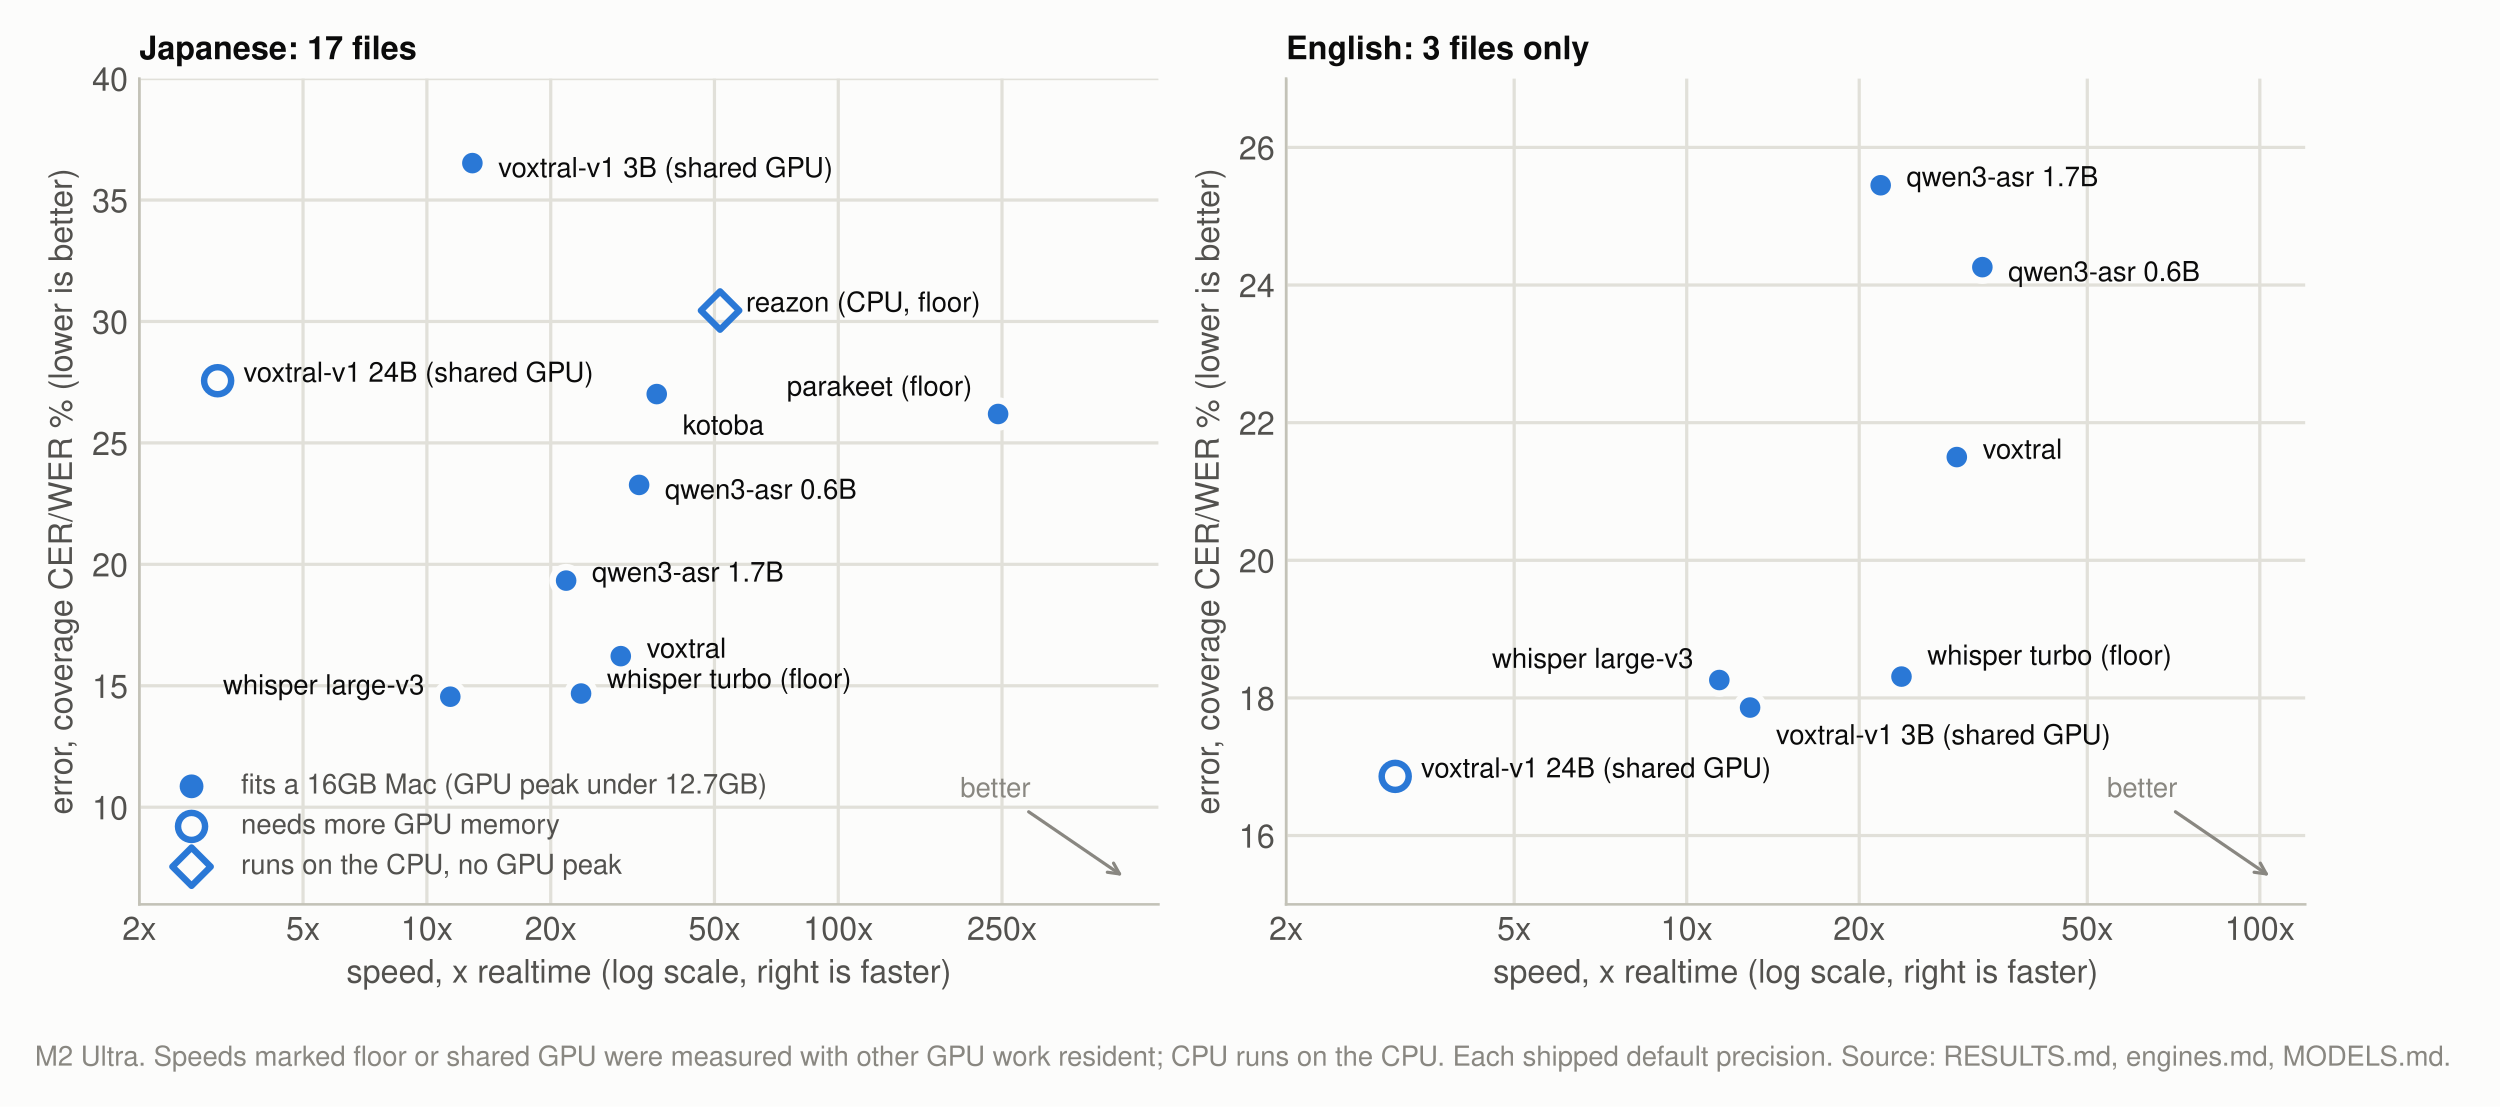
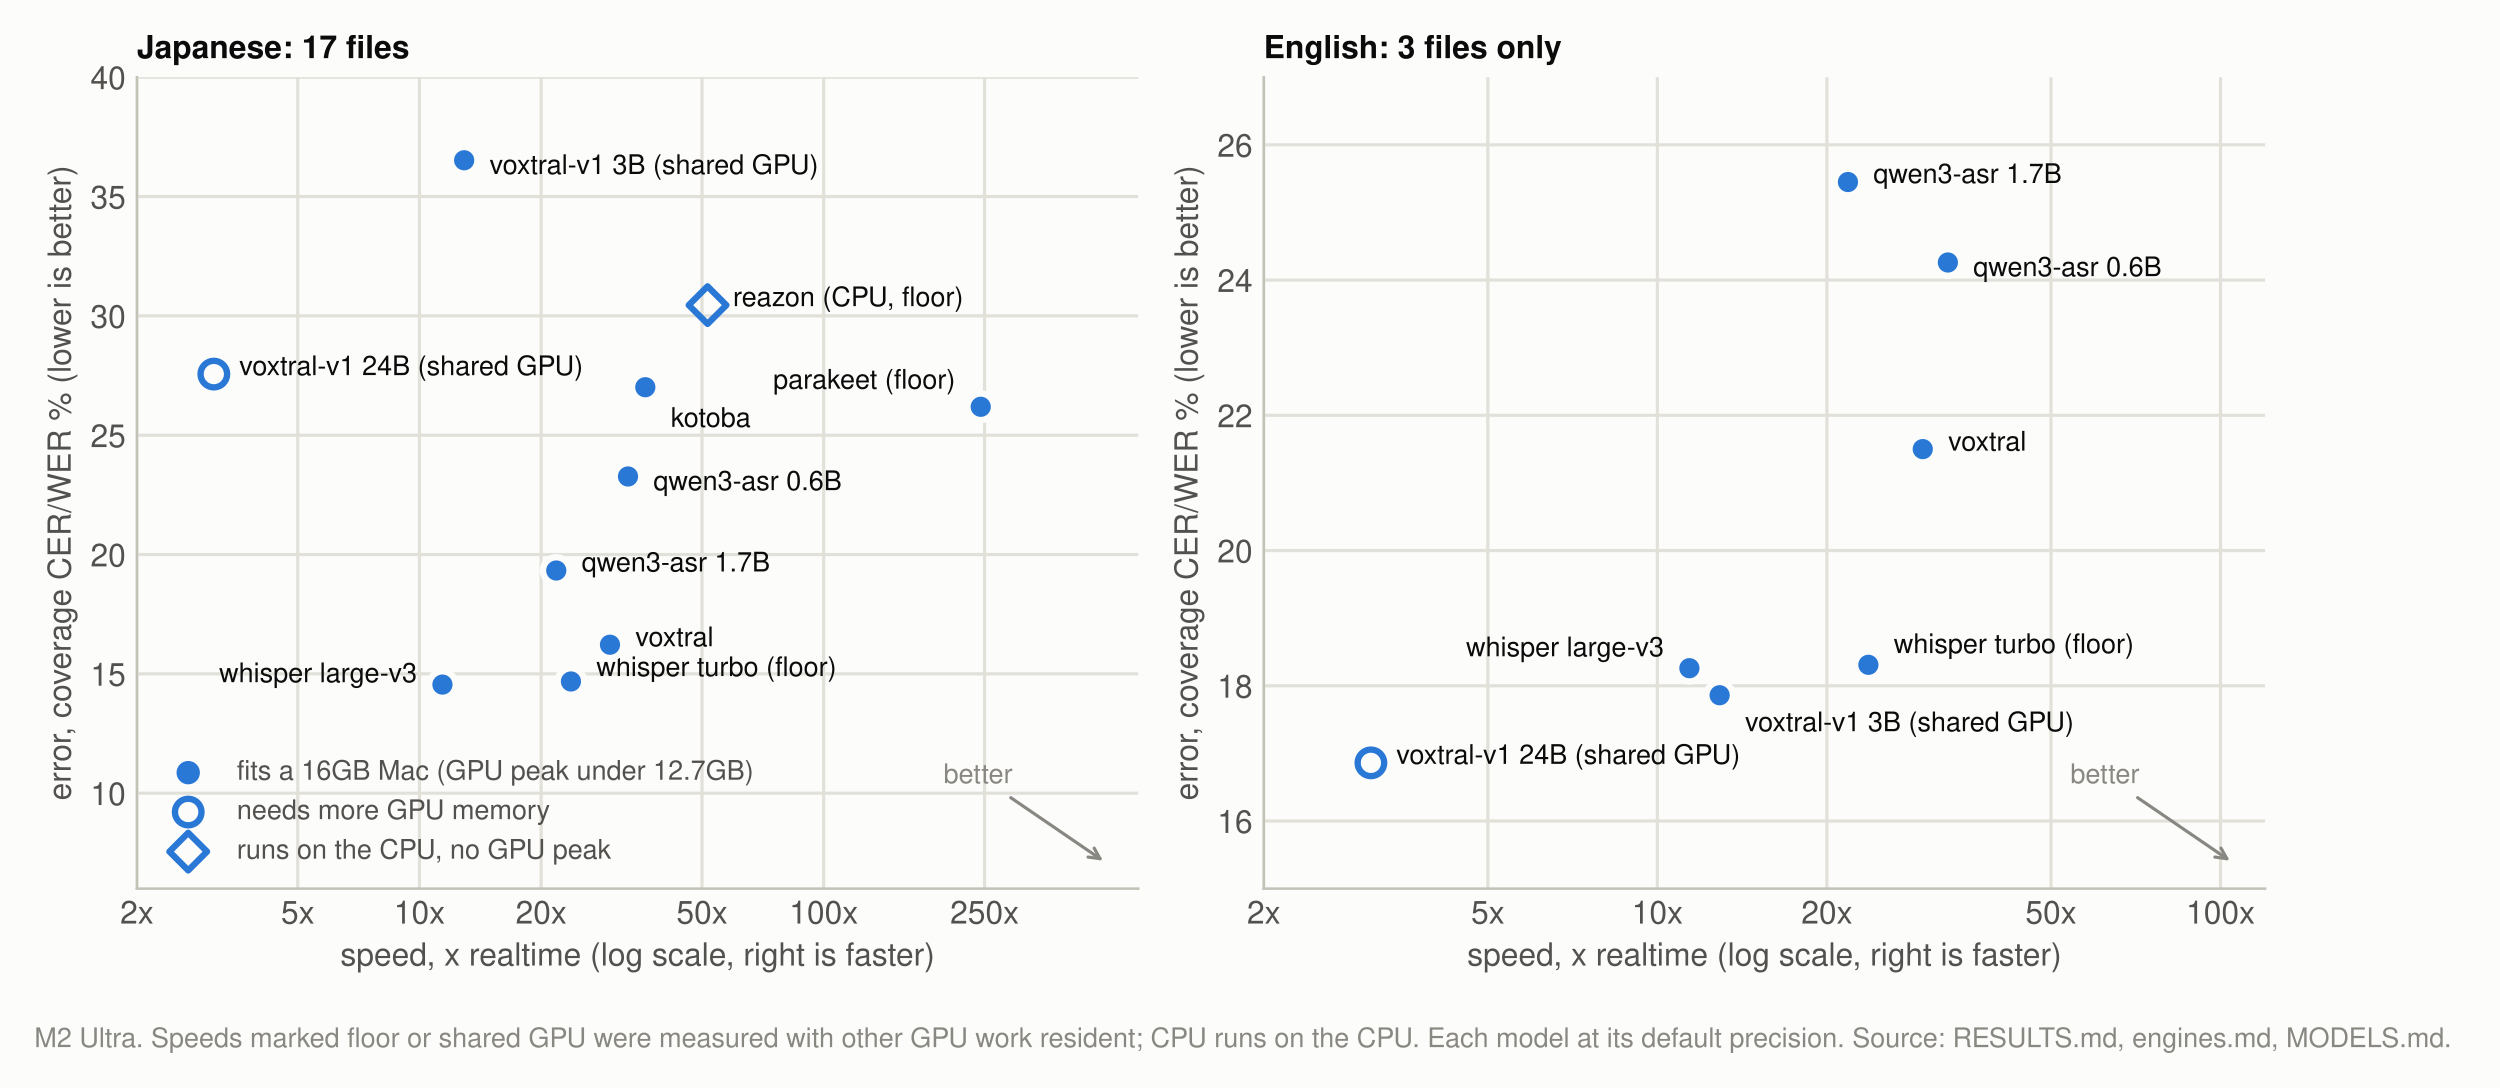
- <svg xmlns="http://www.w3.org/2000/svg" xmlns:xlink="http://www.w3.org/1999/xlink" width="773.033pt" height="342.192pt" viewBox="0 0 773.033 342.192" version="1.1">
+ <svg xmlns="http://www.w3.org/2000/svg" xmlns:xlink="http://www.w3.org/1999/xlink" width="786.721pt" height="342.192pt" viewBox="0 0 786.721 342.192" version="1.1">
  <defs>
    <style type="text/css">*{stroke-linejoin: round; stroke-linecap: butt}</style>
  </defs>
  <g id="figure_1">
    <g id="patch_1">
-       <path d="M 0 342.192  L 773.033 342.192  L 773.033 0  L 0 0  z " style="fill: #fcfcfb" />
+       <path d="M 0 342.192  L 786.721 342.192  L 786.721 0  L 0 0  z " style="fill: #fcfcfb" />
    </g>
    <g id="axes_1">
      <g id="patch_2">
        <path d="M 43.08 279.641  L 358.2 279.641  L 358.2 24.3  L 43.08 24.3  z " style="fill: #fcfcfb" />
      </g>
      <g id="matplotlib.axis_1">
        <g id="xtick_1">
          <g id="line2d_1">
            <path d="M 43.08 279.641  L 43.08 24.3  " clip-path="url(#p983175c60e)" style="fill: none; stroke: #e1e0d9; stroke-linecap: round" />
          </g>
          <g id="line2d_2" />
          <g id="text_1">
            <text style="font-size: 10px; font-family: 'Helvetica', 'Arial', 'DejaVu Sans'; text-anchor: middle; fill: #52514e" x="43.08" y="290.641" transform="rotate(-0 43.08 290.6408)">2x</text>
          </g>
        </g>
        <g id="xtick_2">
          <g id="line2d_3">
            <path d="M 93.703 279.641  L 93.703 24.3  " clip-path="url(#p983175c60e)" style="fill: none; stroke: #e1e0d9; stroke-linecap: round" />
          </g>
          <g id="line2d_4" />
          <g id="text_2">
            <text style="font-size: 10px; font-family: 'Helvetica', 'Arial', 'DejaVu Sans'; text-anchor: middle; fill: #52514e" x="93.703" y="290.641" transform="rotate(-0 93.70282 290.6408)">5x</text>
          </g>
        </g>
        <g id="xtick_3">
          <g id="line2d_5">
            <path d="M 131.997 279.641  L 131.997 24.3  " clip-path="url(#p983175c60e)" style="fill: none; stroke: #e1e0d9; stroke-linecap: round" />
          </g>
          <g id="line2d_6" />
          <g id="text_3">
            <text style="font-size: 10px; font-family: 'Helvetica', 'Arial', 'DejaVu Sans'; text-anchor: middle; fill: #52514e" x="131.997" y="290.641" transform="rotate(-0 131.9975 290.6408)">10x</text>
          </g>
        </g>
        <g id="xtick_4">
          <g id="line2d_7">
            <path d="M 170.292 279.641  L 170.292 24.3  " clip-path="url(#p983175c60e)" style="fill: none; stroke: #e1e0d9; stroke-linecap: round" />
          </g>
          <g id="line2d_8" />
          <g id="text_4">
            <text style="font-size: 10px; font-family: 'Helvetica', 'Arial', 'DejaVu Sans'; text-anchor: middle; fill: #52514e" x="170.292" y="290.641" transform="rotate(-0 170.2922 290.6408)">20x</text>
          </g>
        </g>
        <g id="xtick_5">
          <g id="line2d_9">
            <path d="M 220.915 279.641  L 220.915 24.3  " clip-path="url(#p983175c60e)" style="fill: none; stroke: #e1e0d9; stroke-linecap: round" />
          </g>
          <g id="line2d_10" />
          <g id="text_5">
            <text style="font-size: 10px; font-family: 'Helvetica', 'Arial', 'DejaVu Sans'; text-anchor: middle; fill: #52514e" x="220.915" y="290.641" transform="rotate(-0 220.915 290.6408)">50x</text>
          </g>
        </g>
        <g id="xtick_6">
          <g id="line2d_11">
            <path d="M 259.21 279.641  L 259.21 24.3  " clip-path="url(#p983175c60e)" style="fill: none; stroke: #e1e0d9; stroke-linecap: round" />
          </g>
          <g id="line2d_12" />
          <g id="text_6">
            <text style="font-size: 10px; font-family: 'Helvetica', 'Arial', 'DejaVu Sans'; text-anchor: middle; fill: #52514e" x="259.21" y="290.641" transform="rotate(-0 259.2097 290.6408)">100x</text>
          </g>
        </g>
        <g id="xtick_7">
          <g id="line2d_13">
            <path d="M 309.832 279.641  L 309.832 24.3  " clip-path="url(#p983175c60e)" style="fill: none; stroke: #e1e0d9; stroke-linecap: round" />
          </g>
          <g id="line2d_14" />
          <g id="text_7">
            <text style="font-size: 10px; font-family: 'Helvetica', 'Arial', 'DejaVu Sans'; text-anchor: middle; fill: #52514e" x="309.832" y="290.641" transform="rotate(-0 309.8325 290.6408)">250x</text>
          </g>
        </g>
        <g id="text_8">
          <text style="font-size: 10px; font-family: 'Helvetica', 'Arial', 'DejaVu Sans'; text-anchor: middle; fill: #52514e" x="200.64" y="303.84" transform="rotate(-0 200.64 303.84)">speed, x realtime (log scale, right is faster)</text>
        </g>
      </g>
      <g id="matplotlib.axis_2">
        <g id="ytick_1">
          <g id="line2d_15">
            <path d="M 43.08 249.601  L 358.2 249.601  " clip-path="url(#p983175c60e)" style="fill: none; stroke: #e1e0d9; stroke-linecap: round" />
          </g>
          <g id="line2d_16" />
          <g id="text_9">
            <text style="font-size: 10px; font-family: 'Helvetica', 'Arial', 'DejaVu Sans'; text-anchor: end; fill: #52514e" x="39.58" y="253.351" transform="rotate(-0 39.58 253.3507)">10</text>
          </g>
        </g>
        <g id="ytick_2">
          <g id="line2d_17">
            <path d="M 43.08 212.051  L 358.2 212.051  " clip-path="url(#p983175c60e)" style="fill: none; stroke: #e1e0d9; stroke-linecap: round" />
          </g>
          <g id="line2d_18" />
          <g id="text_10">
            <text style="font-size: 10px; font-family: 'Helvetica', 'Arial', 'DejaVu Sans'; text-anchor: end; fill: #52514e" x="39.58" y="215.801" transform="rotate(-0 39.58 215.8006)">15</text>
          </g>
        </g>
        <g id="ytick_3">
          <g id="line2d_19">
            <path d="M 43.08 174.5  L 358.2 174.5  " clip-path="url(#p983175c60e)" style="fill: none; stroke: #e1e0d9; stroke-linecap: round" />
          </g>
          <g id="line2d_20" />
          <g id="text_11">
            <text style="font-size: 10px; font-family: 'Helvetica', 'Arial', 'DejaVu Sans'; text-anchor: end; fill: #52514e" x="39.58" y="178.25" transform="rotate(-0 39.58 178.2505)">20</text>
          </g>
        </g>
        <g id="ytick_4">
          <g id="line2d_21">
            <path d="M 43.08 136.95  L 358.2 136.95  " clip-path="url(#p983175c60e)" style="fill: none; stroke: #e1e0d9; stroke-linecap: round" />
          </g>
          <g id="line2d_22" />
          <g id="text_12">
            <text style="font-size: 10px; font-family: 'Helvetica', 'Arial', 'DejaVu Sans'; text-anchor: end; fill: #52514e" x="39.58" y="140.7" transform="rotate(-0 39.58 140.7003)">25</text>
          </g>
        </g>
        <g id="ytick_5">
          <g id="line2d_23">
            <path d="M 43.08 99.4  L 358.2 99.4  " clip-path="url(#p983175c60e)" style="fill: none; stroke: #e1e0d9; stroke-linecap: round" />
          </g>
          <g id="line2d_24" />
          <g id="text_13">
            <text style="font-size: 10px; font-family: 'Helvetica', 'Arial', 'DejaVu Sans'; text-anchor: end; fill: #52514e" x="39.58" y="103.15" transform="rotate(-0 39.58 103.1502)">30</text>
          </g>
        </g>
        <g id="ytick_6">
          <g id="line2d_25">
            <path d="M 43.08 61.85  L 358.2 61.85  " clip-path="url(#p983175c60e)" style="fill: none; stroke: #e1e0d9; stroke-linecap: round" />
          </g>
          <g id="line2d_26" />
          <g id="text_14">
            <text style="font-size: 10px; font-family: 'Helvetica', 'Arial', 'DejaVu Sans'; text-anchor: end; fill: #52514e" x="39.58" y="65.6" transform="rotate(-0 39.58 65.60012)">35</text>
          </g>
        </g>
        <g id="ytick_7">
          <g id="line2d_27">
            <path d="M 43.08 24.3  L 358.2 24.3  " clip-path="url(#p983175c60e)" style="fill: none; stroke: #e1e0d9; stroke-linecap: round" />
          </g>
          <g id="line2d_28" />
          <g id="text_15">
            <text style="font-size: 10px; font-family: 'Helvetica', 'Arial', 'DejaVu Sans'; text-anchor: end; fill: #52514e" x="39.58" y="28.05" transform="rotate(-0 39.58 28.05)">40</text>
          </g>
        </g>
        <g id="text_16">
          <text style="font-size: 10px; font-family: 'Helvetica', 'Arial', 'DejaVu Sans'; text-anchor: middle; fill: #52514e" x="22.246" y="151.97" transform="rotate(-90 22.24563 151.9704)">error, coverage CER/WER % (lower is better)</text>
        </g>
      </g>
      <g id="PathCollection_1" />
      <g id="PathCollection_2">
        <path d="M 0 346.375  C 1.109 346.375 2.174 345.934 2.958 345.15  C 3.743 344.365 4.183 343.301 4.183 342.192  C 4.183 341.082 3.743 340.018 2.958 339.234  C 2.174 338.449 1.109 338.008 0 338.008  C -1.109 338.008 -2.174 338.449 -2.958 339.234  C -3.743 340.018 -4.183 341.082 -4.183 342.192  C -4.183 343.301 -3.743 344.365 -2.958 345.15  C -2.174 345.934 -1.109 346.375 0 346.375  " clip-path="url(#p983175c60e)" style="fill: none; stroke: #2a78d6; stroke-width: 2" />
      </g>
      <g id="PathCollection_3">
        <path d="M 4.916 343.192  L 5.916 342.192  L 0 336.276  L -1 337.276  " clip-path="url(#p983175c60e)" style="fill: none; stroke: #2a78d6; stroke-width: 2" />
      </g>
      <g id="patch_3">
        <path d="M 43.08 279.641  L 43.08 24.3  " style="fill: none; stroke: #c3c2b7; stroke-width: 0.8; stroke-linejoin: miter; stroke-linecap: square" />
      </g>
      <g id="patch_4">
        <path d="M 43.08 279.641  L 358.2 279.641  " style="fill: none; stroke: #c3c2b7; stroke-width: 0.8; stroke-linejoin: miter; stroke-linecap: square" />
      </g>
      <g id="text_17">
        <text style="font-size: 8.5px; font-family: 'Helvetica', 'Arial', 'DejaVu Sans'; text-anchor: start; fill: #0b0b0b" x="199.952" y="203.354" transform="rotate(-0 199.9515 203.3537)">voxtral</text>
      </g>
      <g id="text_18">
        <text style="font-size: 8.5px; font-family: 'Helvetica', 'Arial', 'DejaVu Sans'; text-anchor: end; fill: #0b0b0b" x="131.236" y="214.677" transform="rotate(-0 131.2365 214.6773)">whisper large-v3</text>
      </g>
      <g id="text_19">
        <text style="font-size: 8.5px; font-family: 'Helvetica', 'Arial', 'DejaVu Sans'; text-anchor: start; fill: #0b0b0b" x="187.67" y="212.755" transform="rotate(-0 187.6701 212.7554)">whisper turbo (floor)</text>
      </g>
      <g id="text_20">
        <text style="font-size: 8.5px; font-family: 'Helvetica', 'Arial', 'DejaVu Sans'; text-anchor: start; fill: #0b0b0b" x="183.053" y="179.834" transform="rotate(-0 183.0533 179.8338)">qwen3-asr 1.7B</text>
      </g>
      <g id="text_21">
        <text style="font-size: 8.5px; font-family: 'Helvetica', 'Arial', 'DejaVu Sans'; text-anchor: start; fill: #0b0b0b" x="205.623" y="154.244" transform="rotate(-0 205.6229 154.2443)">qwen3-asr 0.6B</text>
      </g>
      <g id="text_22">
        <text style="font-size: 8.5px; font-family: 'Helvetica', 'Arial', 'DejaVu Sans'; text-anchor: start; fill: #0b0b0b" x="154.066" y="54.755" transform="rotate(-0 154.0659 54.75511)">voxtral-v1 3B (shared GPU)</text>
      </g>
      <g id="text_23">
        <text style="font-size: 8.5px; font-family: 'Helvetica', 'Arial', 'DejaVu Sans'; text-anchor: start; fill: #0b0b0b" x="75.293" y="118.045" transform="rotate(-0 75.29251 118.0449)">voxtral-v1 24B (shared GPU)</text>
      </g>
      <g id="text_24">
        <text style="font-size: 8.5px; font-family: 'Helvetica', 'Arial', 'DejaVu Sans'; text-anchor: start; fill: #0b0b0b" x="211.072" y="134.321" transform="rotate(-0 211.072 134.3205)">kotoba</text>
      </g>
      <g id="text_25">
        <text style="font-size: 8.5px; font-family: 'Helvetica', 'Arial', 'DejaVu Sans'; text-anchor: end; fill: #0b0b0b" x="300.626" y="122.315" transform="rotate(-0 300.6261 122.3151)">parakeet (floor)</text>
      </g>
      <g id="text_26">
        <text style="font-size: 8.5px; font-family: 'Helvetica', 'Arial', 'DejaVu Sans'; text-anchor: start; fill: #0b0b0b" x="230.655" y="96.341" transform="rotate(-0 230.6552 96.34095)">reazon (CPU, floor)</text>
      </g>
      <g id="patch_5">
        <path d="M 318.082 251.022  Q 332.589 260.937 346.173 270.221  " style="fill: none; stroke: #898781; stroke-linecap: round" />
        <path d="M 344.325 266.899  L 346.173 270.221  L 342.406 269.706  " style="fill: none; stroke: #898781; stroke-linecap: round" />
      </g>
      <g id="text_27">
        <text style="font-size: 8.5px; font-family: 'Helvetica', 'Arial', 'DejaVu Sans'; text-anchor: middle; fill: #898781" x="307.781" y="246.446" transform="rotate(-0 307.7808 246.4465)">better</text>
      </g>
      <g id="text_28">
        <text style="font-weight: 700; font-size: 10px; font-family: 'Helvetica', 'Arial', 'DejaVu Sans'; text-anchor: start; fill: #0b0b0b" x="43.08" y="18.3" transform="rotate(-0 43.08 18.3)">Japanese: 17 files</text>
      </g>
      <g id="PathCollection_4">
        <defs>
          <path id="m389bb4e59b" d="M 0 4.183  C 1.109 4.183 2.174 3.743 2.958 2.958  C 3.743 2.174 4.183 1.109 4.183 0  C 4.183 -1.109 3.743 -2.174 2.958 -2.958  C 2.174 -3.743 1.109 -4.183 0 -4.183  C -1.109 -4.183 -2.174 -3.743 -2.958 -2.958  C -3.743 -2.174 -4.183 -1.109 -4.183 0  C -4.183 1.109 -3.743 2.174 -2.958 2.958  C -2.174 3.743 -1.109 4.183 0 4.183  z " style="stroke: #fcfcfb; stroke-width: 2" />
        </defs>
        <g clip-path="url(#p983175c60e)">
          <use xlink:href="#m389bb4e59b" x="191.952" y="202.888" style="fill: #2a78d6; stroke: #fcfcfb; stroke-width: 2" />
        </g>
      </g>
      <g id="PathCollection_5">
        <g clip-path="url(#p983175c60e)">
          <use xlink:href="#m389bb4e59b" x="139.236" y="215.43" style="fill: #2a78d6; stroke: #fcfcfb; stroke-width: 2" />
        </g>
      </g>
      <g id="PathCollection_6">
        <g clip-path="url(#p983175c60e)">
          <use xlink:href="#m389bb4e59b" x="179.67" y="214.454" style="fill: #2a78d6; stroke: #fcfcfb; stroke-width: 2" />
        </g>
      </g>
      <g id="PathCollection_7">
        <g clip-path="url(#p983175c60e)">
          <use xlink:href="#m389bb4e59b" x="175.053" y="179.532" style="fill: #2a78d6; stroke: #fcfcfb; stroke-width: 2" />
        </g>
      </g>
      <g id="PathCollection_8">
        <g clip-path="url(#p983175c60e)">
          <use xlink:href="#m389bb4e59b" x="197.623" y="149.943" style="fill: #2a78d6; stroke: #fcfcfb; stroke-width: 2" />
        </g>
      </g>
      <g id="PathCollection_9">
        <g clip-path="url(#p983175c60e)">
          <use xlink:href="#m389bb4e59b" x="146.066" y="50.435" style="fill: #2a78d6; stroke: #fcfcfb; stroke-width: 2" />
        </g>
      </g>
      <g id="PathCollection_10">
        <path d="M 67.293 121.908  C 68.402 121.908 69.466 121.467 70.251 120.683  C 71.035 119.898 71.476 118.834 71.476 117.725  C 71.476 116.615 71.035 115.551 70.251 114.767  C 69.466 113.982 68.402 113.541 67.293 113.541  C 66.183 113.541 65.119 113.982 64.334 114.767  C 63.55 115.551 63.109 116.615 63.109 117.725  C 63.109 118.834 63.55 119.898 64.334 120.683  C 65.119 121.467 66.183 121.908 67.293 121.908  L 67.293 121.908  z " clip-path="url(#p983175c60e)" style="fill: none; stroke: #2a78d6; stroke-width: 2" />
      </g>
      <g id="PathCollection_11">
        <g clip-path="url(#p983175c60e)">
          <use xlink:href="#m389bb4e59b" x="203.072" y="121.855" style="fill: #2a78d6; stroke: #fcfcfb; stroke-width: 2" />
        </g>
      </g>
      <g id="PathCollection_12">
        <g clip-path="url(#p983175c60e)">
          <use xlink:href="#m389bb4e59b" x="308.626" y="128.013" style="fill: #2a78d6; stroke: #fcfcfb; stroke-width: 2" />
        </g>
      </g>
      <g id="PathCollection_13">
        <path d="M 222.655 101.937  L 228.571 96.021  L 222.655 90.105  L 216.739 96.021  L 222.655 101.937  z " clip-path="url(#p983175c60e)" style="fill: none; stroke: #2a78d6; stroke-width: 2" />
      </g>
      <g id="legend_1">
        <g id="PathCollection_14">
          <defs>
            <path id="m4fb056d39c" d="M 0 4.183  C 1.109 4.183 2.174 3.743 2.958 2.958  C 3.743 2.174 4.183 1.109 4.183 0  C 4.183 -1.109 3.743 -2.174 2.958 -2.958  C 2.174 -3.743 1.109 -4.183 0 -4.183  C -1.109 -4.183 -2.174 -3.743 -2.958 -2.958  C -3.743 -2.174 -4.183 -1.109 -4.183 0  C -4.183 1.109 -3.743 2.174 -2.958 2.958  C -2.174 3.743 -1.109 4.183 0 4.183  z " style="stroke: #fcfcfb" />
          </defs>
          <g>
            <use xlink:href="#m4fb056d39c" x="59.23" y="243.144" style="fill: #2a78d6; stroke: #fcfcfb" />
          </g>
        </g>
        <g id="text_29">
          <text style="font-size: 8.5px; font-family: 'Helvetica', 'Arial', 'DejaVu Sans'; text-anchor: start; fill: #52514e" x="74.53" y="245.375" transform="rotate(-0 74.53 245.3752)">fits a 16GB Mac (GPU peak under 12.7GB)</text>
        </g>
        <g id="PathCollection_15">
          <path d="M 59.23 259.724  C 60.339 259.724 61.404 259.283 62.188 258.499  C 62.973 257.714 63.413 256.65 63.413 255.541  C 63.413 254.431 62.973 253.367 62.188 252.583  C 61.404 251.798 60.339 251.357 59.23 251.357  C 58.121 251.357 57.056 251.798 56.272 252.583  C 55.487 253.367 55.047 254.431 55.047 255.541  C 55.047 256.65 55.487 257.714 56.272 258.499  C 57.056 259.283 58.121 259.724 59.23 259.724  L 59.23 259.724  z " style="fill: none; stroke: #2a78d6; stroke-width: 2" />
        </g>
        <g id="text_30">
          <text style="font-size: 8.5px; font-family: 'Helvetica', 'Arial', 'DejaVu Sans'; text-anchor: start; fill: #52514e" x="74.53" y="257.772" transform="rotate(-0 74.53 257.7719)">needs more GPU memory</text>
        </g>
        <g id="PathCollection_16">
          <path d="M 59.23 273.904  L 65.146 267.988  L 59.23 262.072  L 53.314 267.988  L 59.23 273.904  z " style="fill: none; stroke: #2a78d6; stroke-width: 2" />
        </g>
        <g id="text_31">
          <text style="font-size: 8.5px; font-family: 'Helvetica', 'Arial', 'DejaVu Sans'; text-anchor: start; fill: #52514e" x="74.53" y="270.219" transform="rotate(-0 74.53 270.2191)">runs on the CPU, no GPU peak</text>
        </g>
      </g>
    </g>
    <g id="axes_2">
      <g id="patch_6">
        <path d="M 397.68 279.641  L 712.8 279.641  L 712.8 24.3  L 397.68 24.3  z " style="fill: #fcfcfb" />
      </g>
      <g id="matplotlib.axis_3">
        <g id="xtick_8">
          <g id="line2d_29">
            <path d="M 397.68 279.641  L 397.68 24.3  " clip-path="url(#pfaf4c9ccd7)" style="fill: none; stroke: #e1e0d9; stroke-linecap: round" />
          </g>
          <g id="line2d_30" />
          <g id="text_32">
            <text style="font-size: 10px; font-family: 'Helvetica', 'Arial', 'DejaVu Sans'; text-anchor: middle; fill: #52514e" x="397.68" y="290.641" transform="rotate(-0 397.68 290.6408)">2x</text>
          </g>
        </g>
        <g id="xtick_9">
          <g id="line2d_31">
            <path d="M 468.202 279.641  L 468.202 24.3  " clip-path="url(#pfaf4c9ccd7)" style="fill: none; stroke: #e1e0d9; stroke-linecap: round" />
          </g>
          <g id="line2d_32" />
          <g id="text_33">
            <text style="font-size: 10px; font-family: 'Helvetica', 'Arial', 'DejaVu Sans'; text-anchor: middle; fill: #52514e" x="468.202" y="290.641" transform="rotate(-0 468.202 290.6408)">5x</text>
          </g>
        </g>
        <g id="xtick_10">
          <g id="line2d_33">
            <path d="M 521.55 279.641  L 521.55 24.3  " clip-path="url(#pfaf4c9ccd7)" style="fill: none; stroke: #e1e0d9; stroke-linecap: round" />
          </g>
          <g id="line2d_34" />
          <g id="text_34">
            <text style="font-size: 10px; font-family: 'Helvetica', 'Arial', 'DejaVu Sans'; text-anchor: middle; fill: #52514e" x="521.55" y="290.641" transform="rotate(-0 521.5499 290.6408)">10x</text>
          </g>
        </g>
        <g id="xtick_11">
          <g id="line2d_35">
            <path d="M 574.898 279.641  L 574.898 24.3  " clip-path="url(#pfaf4c9ccd7)" style="fill: none; stroke: #e1e0d9; stroke-linecap: round" />
          </g>
          <g id="line2d_36" />
          <g id="text_35">
            <text style="font-size: 10px; font-family: 'Helvetica', 'Arial', 'DejaVu Sans'; text-anchor: middle; fill: #52514e" x="574.898" y="290.641" transform="rotate(-0 574.8978 290.6408)">20x</text>
          </g>
        </g>
        <g id="xtick_12">
          <g id="line2d_37">
            <path d="M 645.42 279.641  L 645.42 24.3  " clip-path="url(#pfaf4c9ccd7)" style="fill: none; stroke: #e1e0d9; stroke-linecap: round" />
          </g>
          <g id="line2d_38" />
          <g id="text_36">
            <text style="font-size: 10px; font-family: 'Helvetica', 'Arial', 'DejaVu Sans'; text-anchor: middle; fill: #52514e" x="645.42" y="290.641" transform="rotate(-0 645.4198 290.6408)">50x</text>
          </g>
        </g>
        <g id="xtick_13">
          <g id="line2d_39">
            <path d="M 698.768 279.641  L 698.768 24.3  " clip-path="url(#pfaf4c9ccd7)" style="fill: none; stroke: #e1e0d9; stroke-linecap: round" />
          </g>
          <g id="line2d_40" />
          <g id="text_37">
            <text style="font-size: 10px; font-family: 'Helvetica', 'Arial', 'DejaVu Sans'; text-anchor: middle; fill: #52514e" x="698.768" y="290.641" transform="rotate(-0 698.7677 290.6408)">100x</text>
          </g>
        </g>
        <g id="text_38">
          <text style="font-size: 10px; font-family: 'Helvetica', 'Arial', 'DejaVu Sans'; text-anchor: middle; fill: #52514e" x="555.24" y="303.84" transform="rotate(-0 555.24 303.84)">speed, x realtime (log scale, right is faster)</text>
        </g>
      </g>
      <g id="matplotlib.axis_4">
        <g id="ytick_8">
          <g id="line2d_41">
            <path d="M 397.68 258.362  L 712.8 258.362  " clip-path="url(#pfaf4c9ccd7)" style="fill: none; stroke: #e1e0d9; stroke-linecap: round" />
          </g>
          <g id="line2d_42" />
          <g id="text_39">
            <text style="font-size: 10px; font-family: 'Helvetica', 'Arial', 'DejaVu Sans'; text-anchor: end; fill: #52514e" x="394.18" y="262.112" transform="rotate(-0 394.18 262.1124)">16</text>
          </g>
        </g>
        <g id="ytick_9">
          <g id="line2d_43">
            <path d="M 397.68 215.806  L 712.8 215.806  " clip-path="url(#pfaf4c9ccd7)" style="fill: none; stroke: #e1e0d9; stroke-linecap: round" />
          </g>
          <g id="line2d_44" />
          <g id="text_40">
            <text style="font-size: 10px; font-family: 'Helvetica', 'Arial', 'DejaVu Sans'; text-anchor: end; fill: #52514e" x="394.18" y="219.556" transform="rotate(-0 394.18 219.5556)">18</text>
          </g>
        </g>
        <g id="ytick_10">
          <g id="line2d_45">
            <path d="M 397.68 173.249  L 712.8 173.249  " clip-path="url(#pfaf4c9ccd7)" style="fill: none; stroke: #e1e0d9; stroke-linecap: round" />
          </g>
          <g id="line2d_46" />
          <g id="text_41">
            <text style="font-size: 10px; font-family: 'Helvetica', 'Arial', 'DejaVu Sans'; text-anchor: end; fill: #52514e" x="394.18" y="176.999" transform="rotate(-0 394.18 176.9988)">20</text>
          </g>
        </g>
        <g id="ytick_11">
          <g id="line2d_47">
            <path d="M 397.68 130.692  L 712.8 130.692  " clip-path="url(#pfaf4c9ccd7)" style="fill: none; stroke: #e1e0d9; stroke-linecap: round" />
          </g>
          <g id="line2d_48" />
          <g id="text_42">
            <text style="font-size: 10px; font-family: 'Helvetica', 'Arial', 'DejaVu Sans'; text-anchor: end; fill: #52514e" x="394.18" y="134.442" transform="rotate(-0 394.18 134.442)">22</text>
          </g>
        </g>
        <g id="ytick_12">
          <g id="line2d_49">
            <path d="M 397.68 88.135  L 712.8 88.135  " clip-path="url(#pfaf4c9ccd7)" style="fill: none; stroke: #e1e0d9; stroke-linecap: round" />
          </g>
          <g id="line2d_50" />
          <g id="text_43">
            <text style="font-size: 10px; font-family: 'Helvetica', 'Arial', 'DejaVu Sans'; text-anchor: end; fill: #52514e" x="394.18" y="91.885" transform="rotate(-0 394.18 91.88519)">24</text>
          </g>
        </g>
        <g id="ytick_13">
          <g id="line2d_51">
            <path d="M 397.68 45.578  L 712.8 45.578  " clip-path="url(#pfaf4c9ccd7)" style="fill: none; stroke: #e1e0d9; stroke-linecap: round" />
          </g>
          <g id="line2d_52" />
          <g id="text_44">
            <text style="font-size: 10px; font-family: 'Helvetica', 'Arial', 'DejaVu Sans'; text-anchor: end; fill: #52514e" x="394.18" y="49.328" transform="rotate(-0 394.18 49.3284)">26</text>
          </g>
        </g>
        <g id="text_45">
          <text style="font-size: 10px; font-family: 'Helvetica', 'Arial', 'DejaVu Sans'; text-anchor: middle; fill: #52514e" x="376.846" y="151.97" transform="rotate(-90 376.8456 151.9704)">error, coverage CER/WER % (lower is better)</text>
        </g>
      </g>
      <g id="patch_7">
        <path d="M 397.68 279.641  L 397.68 24.3  " style="fill: none; stroke: #c3c2b7; stroke-width: 0.8; stroke-linejoin: miter; stroke-linecap: square" />
      </g>
      <g id="patch_8">
        <path d="M 397.68 279.641  L 712.8 279.641  " style="fill: none; stroke: #c3c2b7; stroke-width: 0.8; stroke-linejoin: miter; stroke-linecap: square" />
      </g>
      <g id="text_46">
        <text style="font-size: 8.5px; font-family: 'Helvetica', 'Arial', 'DejaVu Sans'; text-anchor: start; fill: #0b0b0b" x="613.071" y="141.797" transform="rotate(-0 613.0712 141.7965)">voxtral</text>
      </g>
      <g id="text_47">
        <text style="font-size: 8.5px; font-family: 'Helvetica', 'Arial', 'DejaVu Sans'; text-anchor: end; fill: #0b0b0b" x="523.634" y="206.52" transform="rotate(-0 523.6345 206.5204)">whisper large-v3</text>
      </g>
      <g id="text_48">
        <text style="font-size: 8.5px; font-family: 'Helvetica', 'Arial', 'DejaVu Sans'; text-anchor: start; fill: #0b0b0b" x="595.962" y="205.511" transform="rotate(-0 595.962 205.5109)">whisper turbo (floor)</text>
      </g>
      <g id="text_49">
        <text style="font-size: 8.5px; font-family: 'Helvetica', 'Arial', 'DejaVu Sans'; text-anchor: start; fill: #0b0b0b" x="589.53" y="57.583" transform="rotate(-0 589.5304 57.58316)">qwen3-asr 1.7B</text>
      </g>
      <g id="text_50">
        <text style="font-size: 8.5px; font-family: 'Helvetica', 'Arial', 'DejaVu Sans'; text-anchor: start; fill: #0b0b0b" x="620.972" y="86.904" transform="rotate(-0 620.9719 86.90445)">qwen3-asr 0.6B</text>
      </g>
      <g id="text_51">
        <text style="font-size: 8.5px; font-family: 'Helvetica', 'Arial', 'DejaVu Sans'; text-anchor: start; fill: #0b0b0b" x="549.148" y="230.105" transform="rotate(-0 549.1484 230.1048)">voxtral-v1 3B (shared GPU)</text>
      </g>
      <g id="text_52">
        <text style="font-size: 8.5px; font-family: 'Helvetica', 'Arial', 'DejaVu Sans'; text-anchor: start; fill: #0b0b0b" x="439.41" y="240.383" transform="rotate(-0 439.4102 240.3832)">voxtral-v1 24B (shared GPU)</text>
      </g>
      <g id="patch_9">
        <path d="M 672.682 251.022  Q 687.189 260.937 700.773 270.221  " style="fill: none; stroke: #898781; stroke-linecap: round" />
        <path d="M 698.925 266.899  L 700.773 270.221  L 697.006 269.706  " style="fill: none; stroke: #898781; stroke-linecap: round" />
      </g>
      <g id="text_53">
        <text style="font-size: 8.5px; font-family: 'Helvetica', 'Arial', 'DejaVu Sans'; text-anchor: middle; fill: #898781" x="662.381" y="246.446" transform="rotate(-0 662.3808 246.4465)">better</text>
      </g>
      <g id="text_54">
        <text style="font-weight: 700; font-size: 10px; font-family: 'Helvetica', 'Arial', 'DejaVu Sans'; text-anchor: start; fill: #0b0b0b" x="397.68" y="18.3" transform="rotate(-0 397.68 18.3)">English: 3 files only</text>
      </g>
      <g id="PathCollection_17">
        <g clip-path="url(#pfaf4c9ccd7)">
          <use xlink:href="#m389bb4e59b" x="605.071" y="141.331" style="fill: #2a78d6; stroke: #fcfcfb; stroke-width: 2" />
        </g>
      </g>
      <g id="PathCollection_18">
        <g clip-path="url(#pfaf4c9ccd7)">
          <use xlink:href="#m389bb4e59b" x="531.634" y="210.273" style="fill: #2a78d6; stroke: #fcfcfb; stroke-width: 2" />
        </g>
      </g>
      <g id="PathCollection_19">
        <g clip-path="url(#pfaf4c9ccd7)">
          <use xlink:href="#m389bb4e59b" x="587.962" y="209.209" style="fill: #2a78d6; stroke: #fcfcfb; stroke-width: 2" />
        </g>
      </g>
      <g id="PathCollection_20">
        <g clip-path="url(#pfaf4c9ccd7)">
          <use xlink:href="#m389bb4e59b" x="581.53" y="57.282" style="fill: #2a78d6; stroke: #fcfcfb; stroke-width: 2" />
        </g>
      </g>
      <g id="PathCollection_21">
        <g clip-path="url(#pfaf4c9ccd7)">
          <use xlink:href="#m389bb4e59b" x="612.972" y="82.603" style="fill: #2a78d6; stroke: #fcfcfb; stroke-width: 2" />
        </g>
      </g>
      <g id="PathCollection_22">
        <g clip-path="url(#pfaf4c9ccd7)">
          <use xlink:href="#m389bb4e59b" x="541.148" y="218.785" style="fill: #2a78d6; stroke: #fcfcfb; stroke-width: 2" />
        </g>
      </g>
      <g id="PathCollection_23">
        <path d="M 431.41 244.246  C 432.52 244.246 433.584 243.805 434.368 243.021  C 435.153 242.237 435.593 241.172 435.593 240.063  C 435.593 238.954 435.153 237.889 434.368 237.105  C 433.584 236.32 432.52 235.88 431.41 235.88  C 430.301 235.88 429.237 236.32 428.452 237.105  C 427.668 237.889 427.227 238.954 427.227 240.063  C 427.227 241.172 427.668 242.237 428.452 243.021  C 429.237 243.805 430.301 244.246 431.41 244.246  L 431.41 244.246  z " clip-path="url(#pfaf4c9ccd7)" style="fill: none; stroke: #2a78d6; stroke-width: 2" />
      </g>
    </g>
    <g id="text_55">
-       <text style="font-size: 8.5px; font-family: 'Helvetica', 'Arial', 'DejaVu Sans'; text-anchor: start; fill: #898781" x="10.8" y="329.511" transform="rotate(-0 10.8 329.511)">M2 Ultra. Speeds marked floor or shared GPU were measured with other GPU work resident; CPU runs on the CPU. Each shipped default precision. Source: RESULTS.md, engines.md, MODELS.md.</text>
+       <text style="font-size: 8.5px; font-family: 'Helvetica', 'Arial', 'DejaVu Sans'; text-anchor: start; fill: #898781" x="10.8" y="329.511" transform="rotate(-0 10.8 329.511)">M2 Ultra. Speeds marked floor or shared GPU were measured with other GPU work resident; CPU runs on the CPU. Each model at its default precision. Source: RESULTS.md, engines.md, MODELS.md.</text>
    </g>
  </g>
  <defs>
    <clipPath id="p983175c60e">
      <rect x="43.08" y="24.3" width="315.12" height="255.341" />
    </clipPath>
    <clipPath id="pfaf4c9ccd7">
      <rect x="397.68" y="24.3" width="315.12" height="255.341" />
    </clipPath>
  </defs>
</svg>
